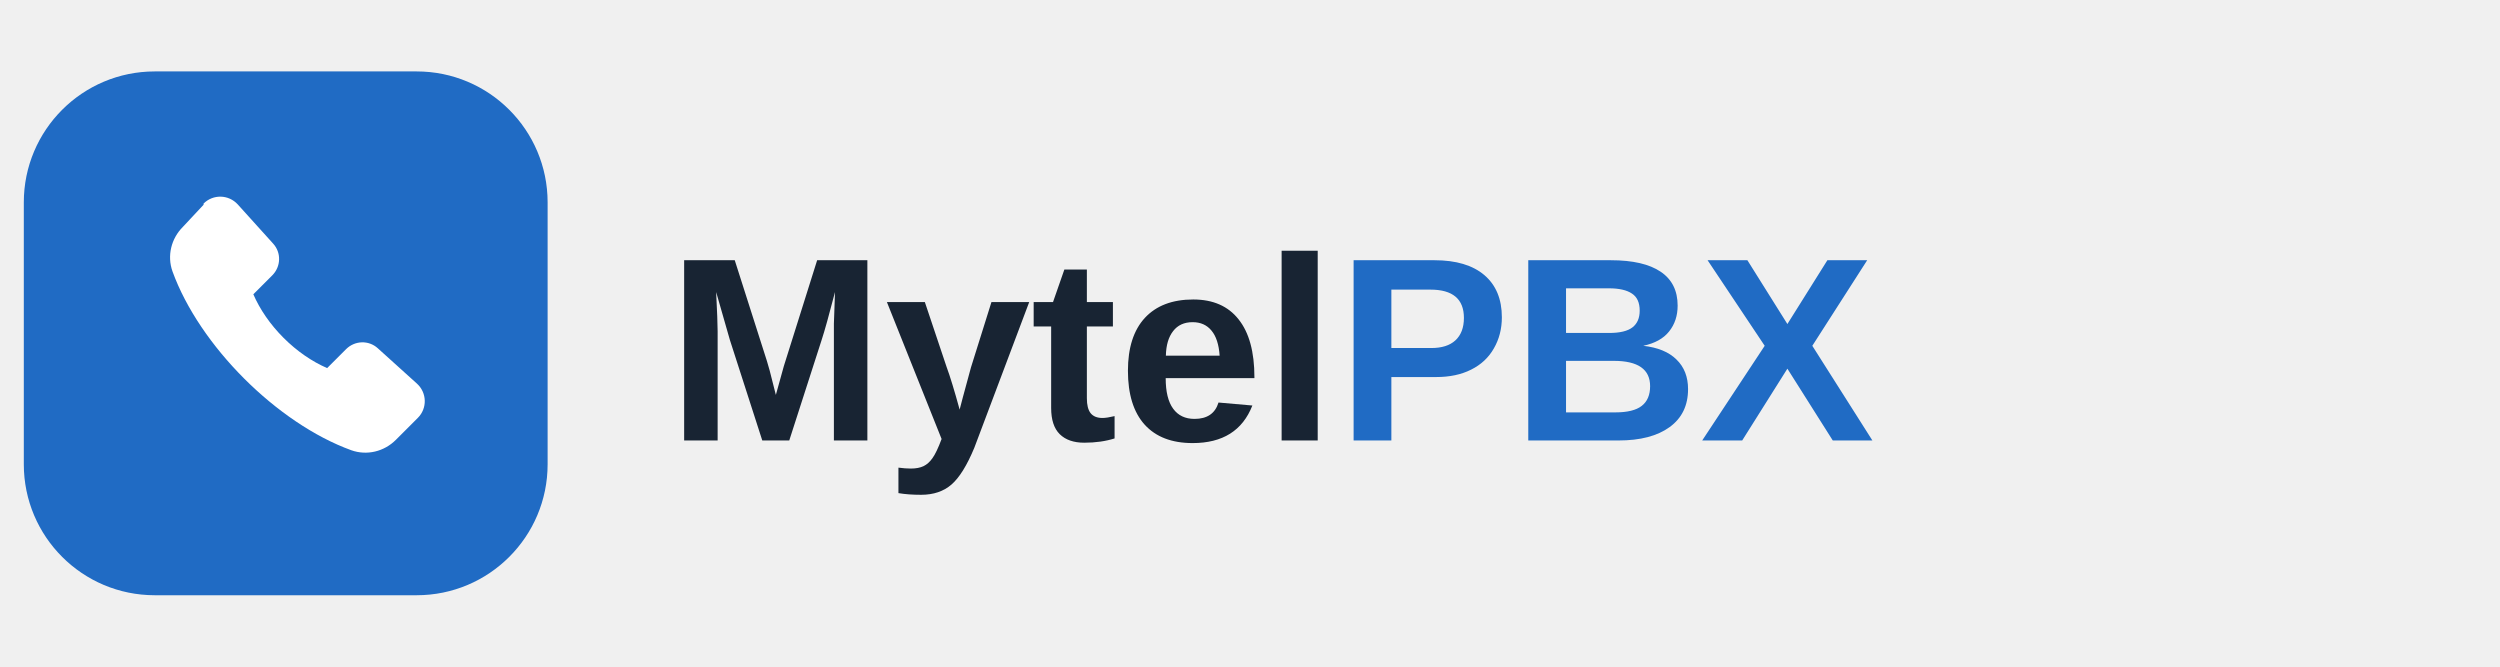
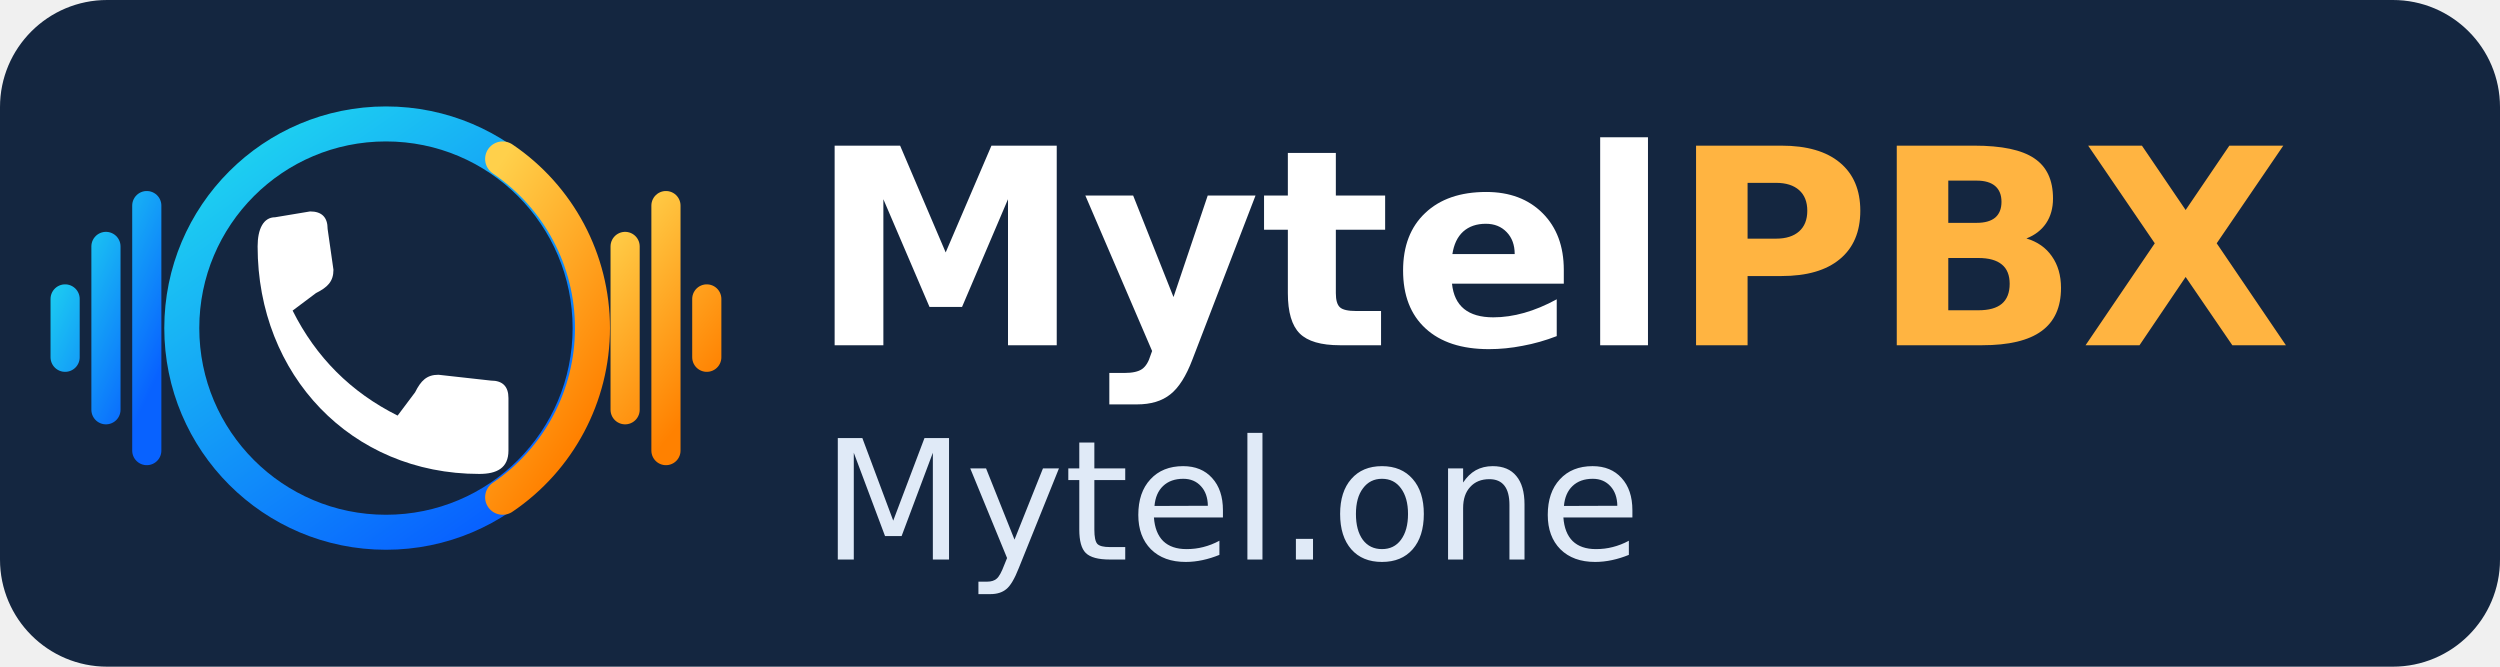
<svg xmlns="http://www.w3.org/2000/svg" viewBox="0 0 210 56" width="210" height="56">
-   <rect x="2" y="6" width="44" height="44" rx="11" fill="#206bc4" />
-   <path d="M17.1 17.1c.8-.8 2.1-.77 2.87.07l2.98 3.3c.69.76.65 1.92-.07 2.65l-1.6 1.6c.55 1.27 1.42 2.54 2.54 3.66 1.12 1.12 2.39 1.99 3.66 2.54l1.6-1.6c.73-.72 1.89-.76 2.65-.07l3.3 2.98c.84.77.87 2.07.07 2.87l-1.85 1.85c-.98.98-2.43 1.34-3.74.87-3.12-1.13-6.32-3.34-9-6.02-2.68-2.68-4.89-5.88-6.02-9-.47-1.31-.11-2.76.87-3.74l1.74-1.86z" fill="#ffffff" />
-   <text x="56" y="37" font-family="'Segoe UI', Arial, Helvetica, sans-serif" font-size="22" font-weight="700" fill="#182433">Mytel<tspan fill="#206bc4">PBX</tspan>
+   <rect width="210" height="56" rx="9" fill="#142640" />
+   <defs>
+     <linearGradient id="blue" x1="0" y1="0" x2="0.7" y2="1">
+       <stop stop-color="#20deef" />
+       <stop offset="1" stop-color="#0862ff" />
+     </linearGradient>
+     <linearGradient id="orange" x1="0" y1="0" x2="0.4" y2="1">
+       <stop stop-color="#ffd04b" />
+       <stop offset="1" stop-color="#ff8100" />
+     </linearGradient>
+   </defs>
+   <g transform="translate(4 6) scale(.49)" fill="none" stroke-linecap="round">
+     <circle cx="58" cy="44" r="35" stroke="url(#blue)" stroke-width="6" fill="#142640" />
+     <path d="M78 15 A35 35 0 0 1 78 73" stroke="url(#orange)" stroke-width="6" />
+     <path d="M3 39v10 M10 30v28 M17 23v42" stroke="url(#blue)" stroke-width="5" />
+     <path d="M99 30v28 M106 23v42 M113 39v10" stroke="url(#orange)" stroke-width="5" />
+     <path d="M39 25c-2 0-3 2-3 5 0 22 16 39 38 39 3 0 5-1 5-4v-9c0-2-1-3-3-3l-9-1c-2 0-3 1-4 3l-3 4c-8-4-14-10-18-18l4-3c2-1 3-2 3-4l-1-7c0-2-1-3-3-3z" fill="#ffffff" />
+   </g>
+   <text x="68" y="29" font-family="DejaVu Sans,Arial,sans-serif" font-size="23" font-weight="700" fill="#ffffff">Mytel<tspan fill="#ffb441">PBX</tspan>
  </text>
+   <text x="69" y="47" font-family="DejaVu Sans,Arial,sans-serif" font-size="14" fill="#e0eaf7">Mytel.one</text>
</svg>
